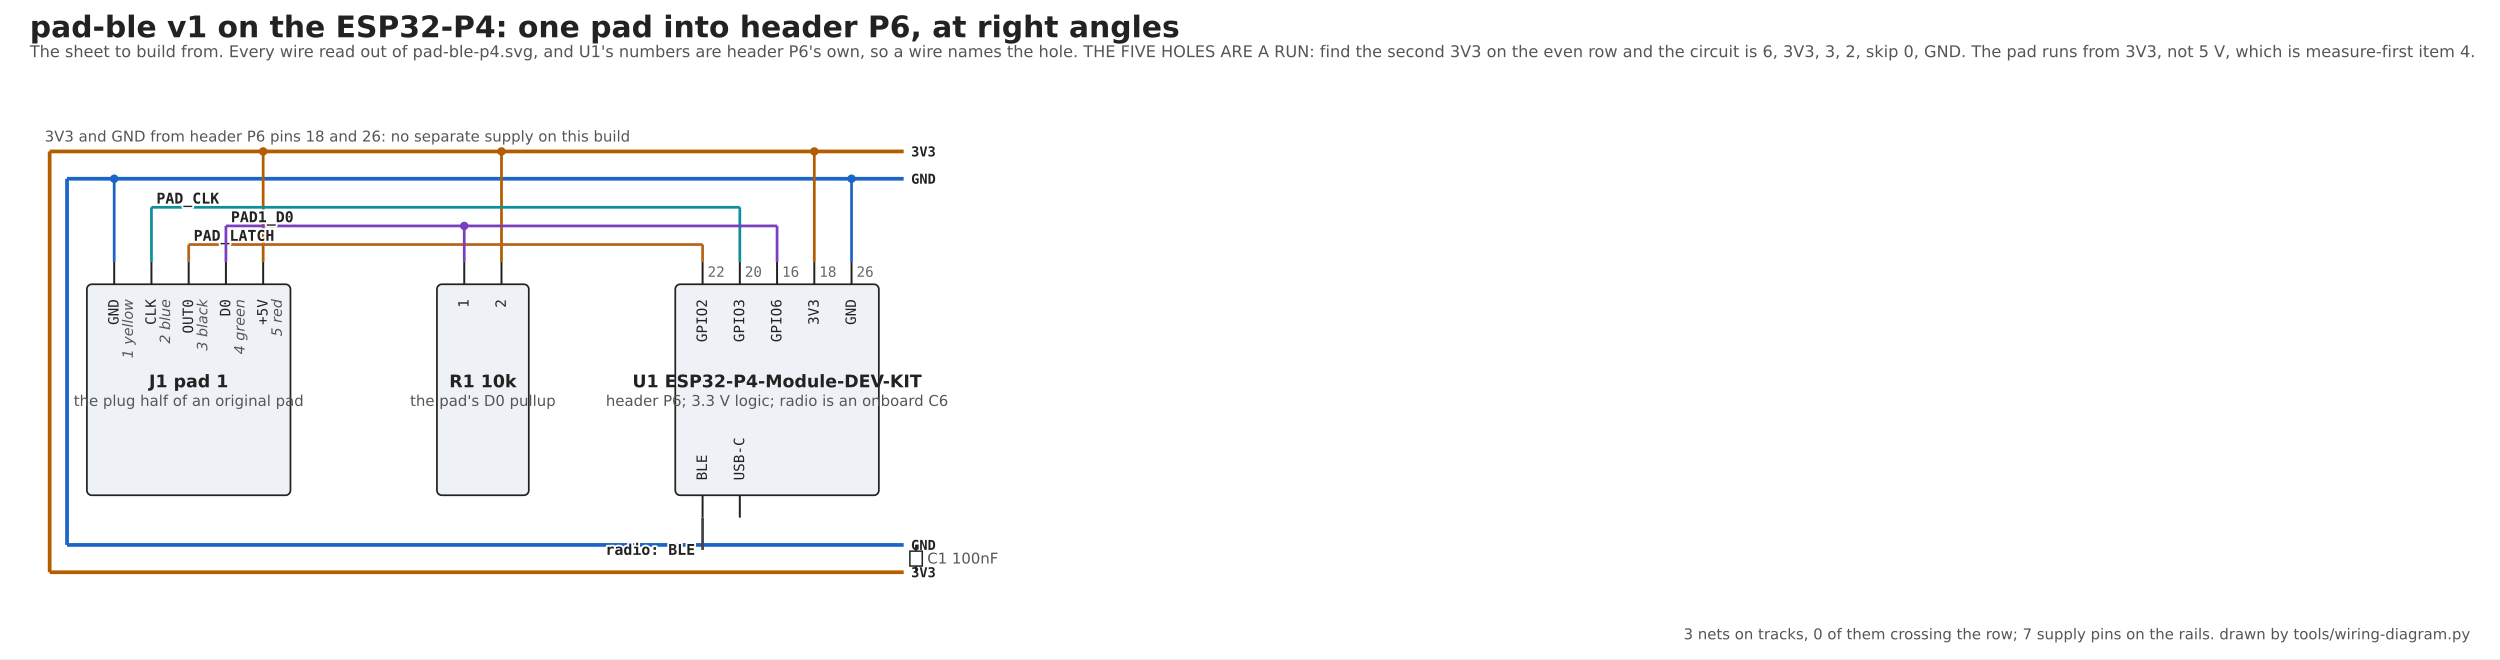
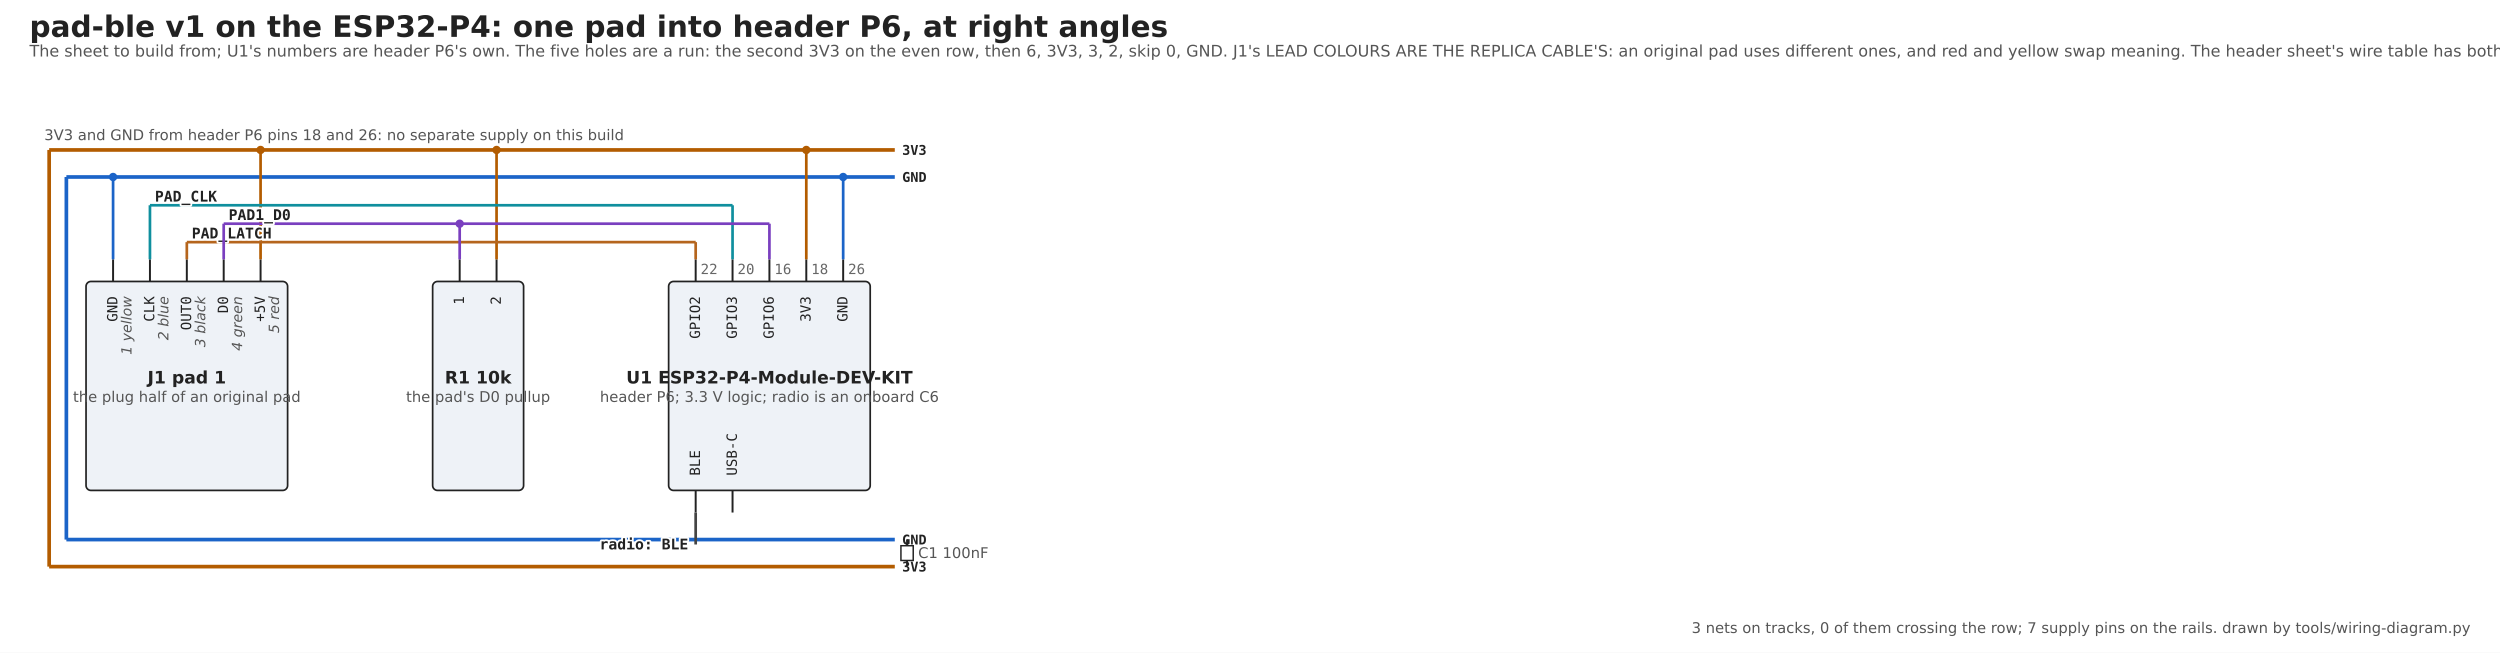
- <svg xmlns="http://www.w3.org/2000/svg" viewBox="0 0 2014 531" width="2014" height="531" role="img" aria-label="pad-ble adapter wiring diagram, ESP32-P4">
+ <svg xmlns="http://www.w3.org/2000/svg" viewBox="0 0 2034 531" width="2034" height="531" role="img" aria-label="pad-ble adapter wiring diagram, ESP32-P4">
  <style>
 text{font-family:ui-sans-serif,'DejaVu Sans',sans-serif;fill:#222}
 .title{font-size:24px;font-weight:700}
 .sub{font-size:13px;fill:#555}
 .ref{font-size:14px;font-weight:700}
 .note{font-size:12px;fill:#555}
 .pin{font-family:ui-monospace,'DejaVu Sans Mono',monospace;font-size:11.5px}
 .pinno{font-family:ui-monospace,'DejaVu Sans Mono',monospace;font-size:11.5px;fill:#666}
 .net{font-family:ui-monospace,'DejaVu Sans Mono',monospace;font-size:12px;font-weight:700;paint-order:stroke;stroke:#fff;stroke-width:3px;stroke-linejoin:round}
 .rail{font-family:ui-monospace,'DejaVu Sans Mono',monospace;font-size:11px;font-weight:700}
 .lead{font-size:11.5px;font-style:italic;fill:#555}
 .body{fill:#f4f2ea;stroke:#222;stroke-width:1.6}
 .hdr{fill:#eef2f7;stroke:#222;stroke-width:1.4}
 .cap{fill:#fff;stroke:#222;stroke-width:1.2}
 .stub{stroke:#222;stroke-width:1.6}
 .wire{fill:none;stroke-width:2.2;stroke-linejoin:miter}
 .railline{fill:none;stroke-width:3}
 .notch{fill:#fff;stroke:#222;stroke-width:1.2}
</style>
-   <rect x="0" y="0" width="2014" height="531" fill="#ffffff" />
+   <rect x="0" y="0" width="2034" height="531" fill="#ffffff" />
  <g class="sheet-heading" data-height="60">
    <text class="title" x="24.0" y="30.0" text-anchor="start">pad-ble v1 on the ESP32-P4: one pad into header P6, at right angles</text>
-     <text class="sub" x="24.0" y="46.0" text-anchor="start">The sheet to build from. Every wire read out of pad-ble-p4.svg, and U1's numbers are header P6's own, so a wire names the hole. THE FIVE HOLES ARE A RUN: find the second 3V3 on the even row and the circuit is 6, 3V3, 3, 2, skip 0, GND. The pad runs from 3V3, not 5 V, which is measure-first item 4.</text>
+     <text class="sub" x="24.0" y="46.0" text-anchor="start">The sheet to build from; U1's numbers are header P6's own. The five holes are a run: the second 3V3 on the even row, then 6, 3V3, 3, 2, skip 0, GND. J1's LEAD COLOURS ARE THE REPLICA CABLE'S: an original pad uses different ones, and red and yellow swap meaning. The header sheet's wire table has both.</text>
  </g>
  <line class="railline" x1="40.0" y1="122.0" x2="728.0" y2="122.0" stroke="#b35c00" />
  <text class="rail" x="734.0" y="126.0" text-anchor="start">3V3</text>
  <line class="railline" x1="40.0" y1="461.0" x2="728.0" y2="461.0" stroke="#b35c00" />
  <text class="rail" x="734.0" y="465.0" text-anchor="start">3V3</text>
  <line class="railline" x1="40.0" y1="122.0" x2="40.0" y2="461.0" stroke="#b35c00" />
  <line class="railline" x1="54.0" y1="144.0" x2="728.0" y2="144.0" stroke="#1b64c8" />
  <text class="rail" x="734.0" y="148.0" text-anchor="start">GND</text>
  <line class="railline" x1="54.0" y1="439.0" x2="728.0" y2="439.0" stroke="#1b64c8" />
  <text class="rail" x="734.0" y="443.0" text-anchor="start">GND</text>
  <line class="railline" x1="54.0" y1="144.0" x2="54.0" y2="439.0" stroke="#1b64c8" />
  <text class="note" x="36.0" y="114.0" text-anchor="start">3V3 and GND from header P6 pins 18 and 26: no separate supply on this build</text>
  <rect class="hdr" x="70" y="229" width="164" height="170" rx="4" />
  <text class="ref" x="152.0" y="312.0" text-anchor="middle">J1 pad 1</text>
  <text class="note" x="152.0" y="327.0" text-anchor="middle">the plug half of an original pad</text>
  <line class="stub" x1="92.0" y1="229.0" x2="92.0" y2="211.0" />
  <text class="pin" x="95.5" y="241.0" text-anchor="end" transform="rotate(-90 95.5 241.0)">GND</text>
  <text class="lead" x="107.0" y="241.0" text-anchor="end" transform="rotate(-90 107.0 241.0)">1 yellow</text>
  <line class="stub" x1="122.0" y1="229.0" x2="122.0" y2="211.0" />
  <text class="pin" x="125.5" y="241.0" text-anchor="end" transform="rotate(-90 125.5 241.0)">CLK</text>
  <text class="lead" x="137.0" y="241.0" text-anchor="end" transform="rotate(-90 137.0 241.0)">2 blue</text>
  <line class="stub" x1="152.0" y1="229.0" x2="152.0" y2="211.0" />
  <text class="pin" x="155.5" y="241.0" text-anchor="end" transform="rotate(-90 155.5 241.0)">OUT0</text>
  <text class="lead" x="167.0" y="241.0" text-anchor="end" transform="rotate(-90 167.0 241.0)">3 black</text>
  <line class="stub" x1="182.0" y1="229.0" x2="182.0" y2="211.0" />
  <text class="pin" x="185.5" y="241.0" text-anchor="end" transform="rotate(-90 185.5 241.0)">D0</text>
  <text class="lead" x="197.0" y="241.0" text-anchor="end" transform="rotate(-90 197.0 241.0)">4 green</text>
  <line class="stub" x1="212.0" y1="229.0" x2="212.0" y2="211.0" />
  <text class="pin" x="215.5" y="241.0" text-anchor="end" transform="rotate(-90 215.5 241.0)">+5V</text>
  <text class="lead" x="227.0" y="241.0" text-anchor="end" transform="rotate(-90 227.0 241.0)">5 red</text>
  <rect class="hdr" x="352" y="229" width="74" height="170" rx="4" />
  <text class="ref" x="389.0" y="312.0" text-anchor="middle">R1 10k</text>
  <text class="note" x="389.0" y="327.0" text-anchor="middle">the pad's D0 pullup</text>
  <line class="stub" x1="374.0" y1="229.0" x2="374.0" y2="211.0" />
  <text class="pin" x="377.5" y="241.0" text-anchor="end" transform="rotate(-90 377.5 241.0)">1</text>
  <line class="stub" x1="404.0" y1="229.0" x2="404.0" y2="211.0" />
  <text class="pin" x="407.5" y="241.0" text-anchor="end" transform="rotate(-90 407.5 241.0)">2</text>
  <rect class="hdr" x="544" y="229" width="164" height="170" rx="4" />
  <text class="ref" x="626.0" y="312.0" text-anchor="middle">U1 ESP32-P4-Module-DEV-KIT</text>
  <text class="note" x="626.0" y="327.0" text-anchor="middle">header P6; 3.3 V logic; radio is an onboard C6</text>
  <line class="stub" x1="566.0" y1="229.0" x2="566.0" y2="211.0" />
  <text class="pin" x="569.5" y="241.0" text-anchor="end" transform="rotate(-90 569.5 241.0)">GPIO2</text>
  <text class="pinno" x="570.0" y="223.0" text-anchor="start">22</text>
  <line class="stub" x1="596.0" y1="229.0" x2="596.0" y2="211.0" />
  <text class="pin" x="599.5" y="241.0" text-anchor="end" transform="rotate(-90 599.5 241.0)">GPIO3</text>
  <text class="pinno" x="600.0" y="223.0" text-anchor="start">20</text>
  <line class="stub" x1="626.0" y1="229.0" x2="626.0" y2="211.0" />
  <text class="pin" x="629.5" y="241.0" text-anchor="end" transform="rotate(-90 629.5 241.0)">GPIO6</text>
  <text class="pinno" x="630.0" y="223.0" text-anchor="start">16</text>
  <line class="stub" x1="656.0" y1="229.0" x2="656.0" y2="211.0" />
  <text class="pin" x="659.5" y="241.0" text-anchor="end" transform="rotate(-90 659.5 241.0)">3V3</text>
  <text class="pinno" x="660.0" y="223.0" text-anchor="start">18</text>
  <line class="stub" x1="686.0" y1="229.0" x2="686.0" y2="211.0" />
  <text class="pin" x="689.5" y="241.0" text-anchor="end" transform="rotate(-90 689.5 241.0)">GND</text>
  <text class="pinno" x="690.0" y="223.0" text-anchor="start">26</text>
  <line class="stub" x1="566.0" y1="399.0" x2="566.0" y2="417.0" />
  <text class="pin" x="569.5" y="387.0" text-anchor="start" transform="rotate(-90 569.5 387.0)">BLE</text>
  <line class="stub" x1="596.0" y1="399.0" x2="596.0" y2="417.0" />
  <text class="pin" x="599.5" y="387.0" text-anchor="start" transform="rotate(-90 599.5 387.0)">USB-C</text>
  <line class="stub" x1="738.0" y1="439.0" x2="738.0" y2="461.0" />
  <rect class="cap" x="733" y="444.0" width="10" height="12" />
  <text class="note" x="747.0" y="454.0" text-anchor="start">C1 100nF</text>
  <line class="wire" x1="212.0" y1="211.0" x2="212.0" y2="122.0" stroke="#b35c00" />
  <circle cx="212.0" cy="122.0" r="3.4" fill="#b35c00" />
  <line class="wire" x1="404.0" y1="211.0" x2="404.0" y2="122.0" stroke="#b35c00" />
  <circle cx="404.0" cy="122.0" r="3.4" fill="#b35c00" />
  <line class="wire" x1="656.0" y1="211.0" x2="656.0" y2="122.0" stroke="#b35c00" />
  <circle cx="656.0" cy="122.0" r="3.4" fill="#b35c00" />
  <line class="wire" x1="92.0" y1="211.0" x2="92.0" y2="144.0" stroke="#1b64c8" />
  <circle cx="92.0" cy="144.0" r="3.4" fill="#1b64c8" />
  <line class="wire" x1="686.0" y1="211.0" x2="686.0" y2="144.0" stroke="#1b64c8" />
  <circle cx="686.0" cy="144.0" r="3.4" fill="#1b64c8" />
  <line class="wire" x1="122.0" y1="167.0" x2="596.0" y2="167.0" stroke="#0f8f9e" />
  <line class="wire" x1="122.0" y1="211.0" x2="122.0" y2="167.0" stroke="#0f8f9e" />
  <line class="wire" x1="596.0" y1="211.0" x2="596.0" y2="167.0" stroke="#0f8f9e" />
  <text class="net" x="126.0" y="164.0" text-anchor="start">PAD_CLK</text>
  <line class="wire" x1="152.0" y1="197.0" x2="566.0" y2="197.0" stroke="#b5651d" />
  <line class="wire" x1="152.0" y1="211.0" x2="152.0" y2="197.0" stroke="#b5651d" />
  <line class="wire" x1="566.0" y1="211.0" x2="566.0" y2="197.0" stroke="#b5651d" />
  <text class="net" x="156.0" y="194.0" text-anchor="start">PAD_LATCH</text>
  <line class="wire" x1="182.0" y1="182.0" x2="626.0" y2="182.0" stroke="#7a3fbf" />
  <line class="wire" x1="182.0" y1="211.0" x2="182.0" y2="182.0" stroke="#7a3fbf" />
  <line class="wire" x1="374.0" y1="211.0" x2="374.0" y2="182.0" stroke="#7a3fbf" />
  <line class="wire" x1="626.0" y1="211.0" x2="626.0" y2="182.0" stroke="#7a3fbf" />
  <circle cx="374.0" cy="182.0" r="3.4" fill="#7a3fbf" />
  <text class="net" x="186.0" y="179.0" text-anchor="start">PAD1_D0</text>
  <line class="wire" x1="566.0" y1="417.0" x2="566.0" y2="443.0" stroke="#444" />
  <text class="net" x="560.0" y="447.0" text-anchor="end">radio: BLE</text>
-   <text class="note" x="1990" y="515" text-anchor="end">3 nets on tracks, 0 of them crossing the row; 7 supply pins on the rails. drawn by tools/wiring-diagram.py</text>
+   <text class="note" x="2010" y="515" text-anchor="end">3 nets on tracks, 0 of them crossing the row; 7 supply pins on the rails. drawn by tools/wiring-diagram.py</text>
</svg>
